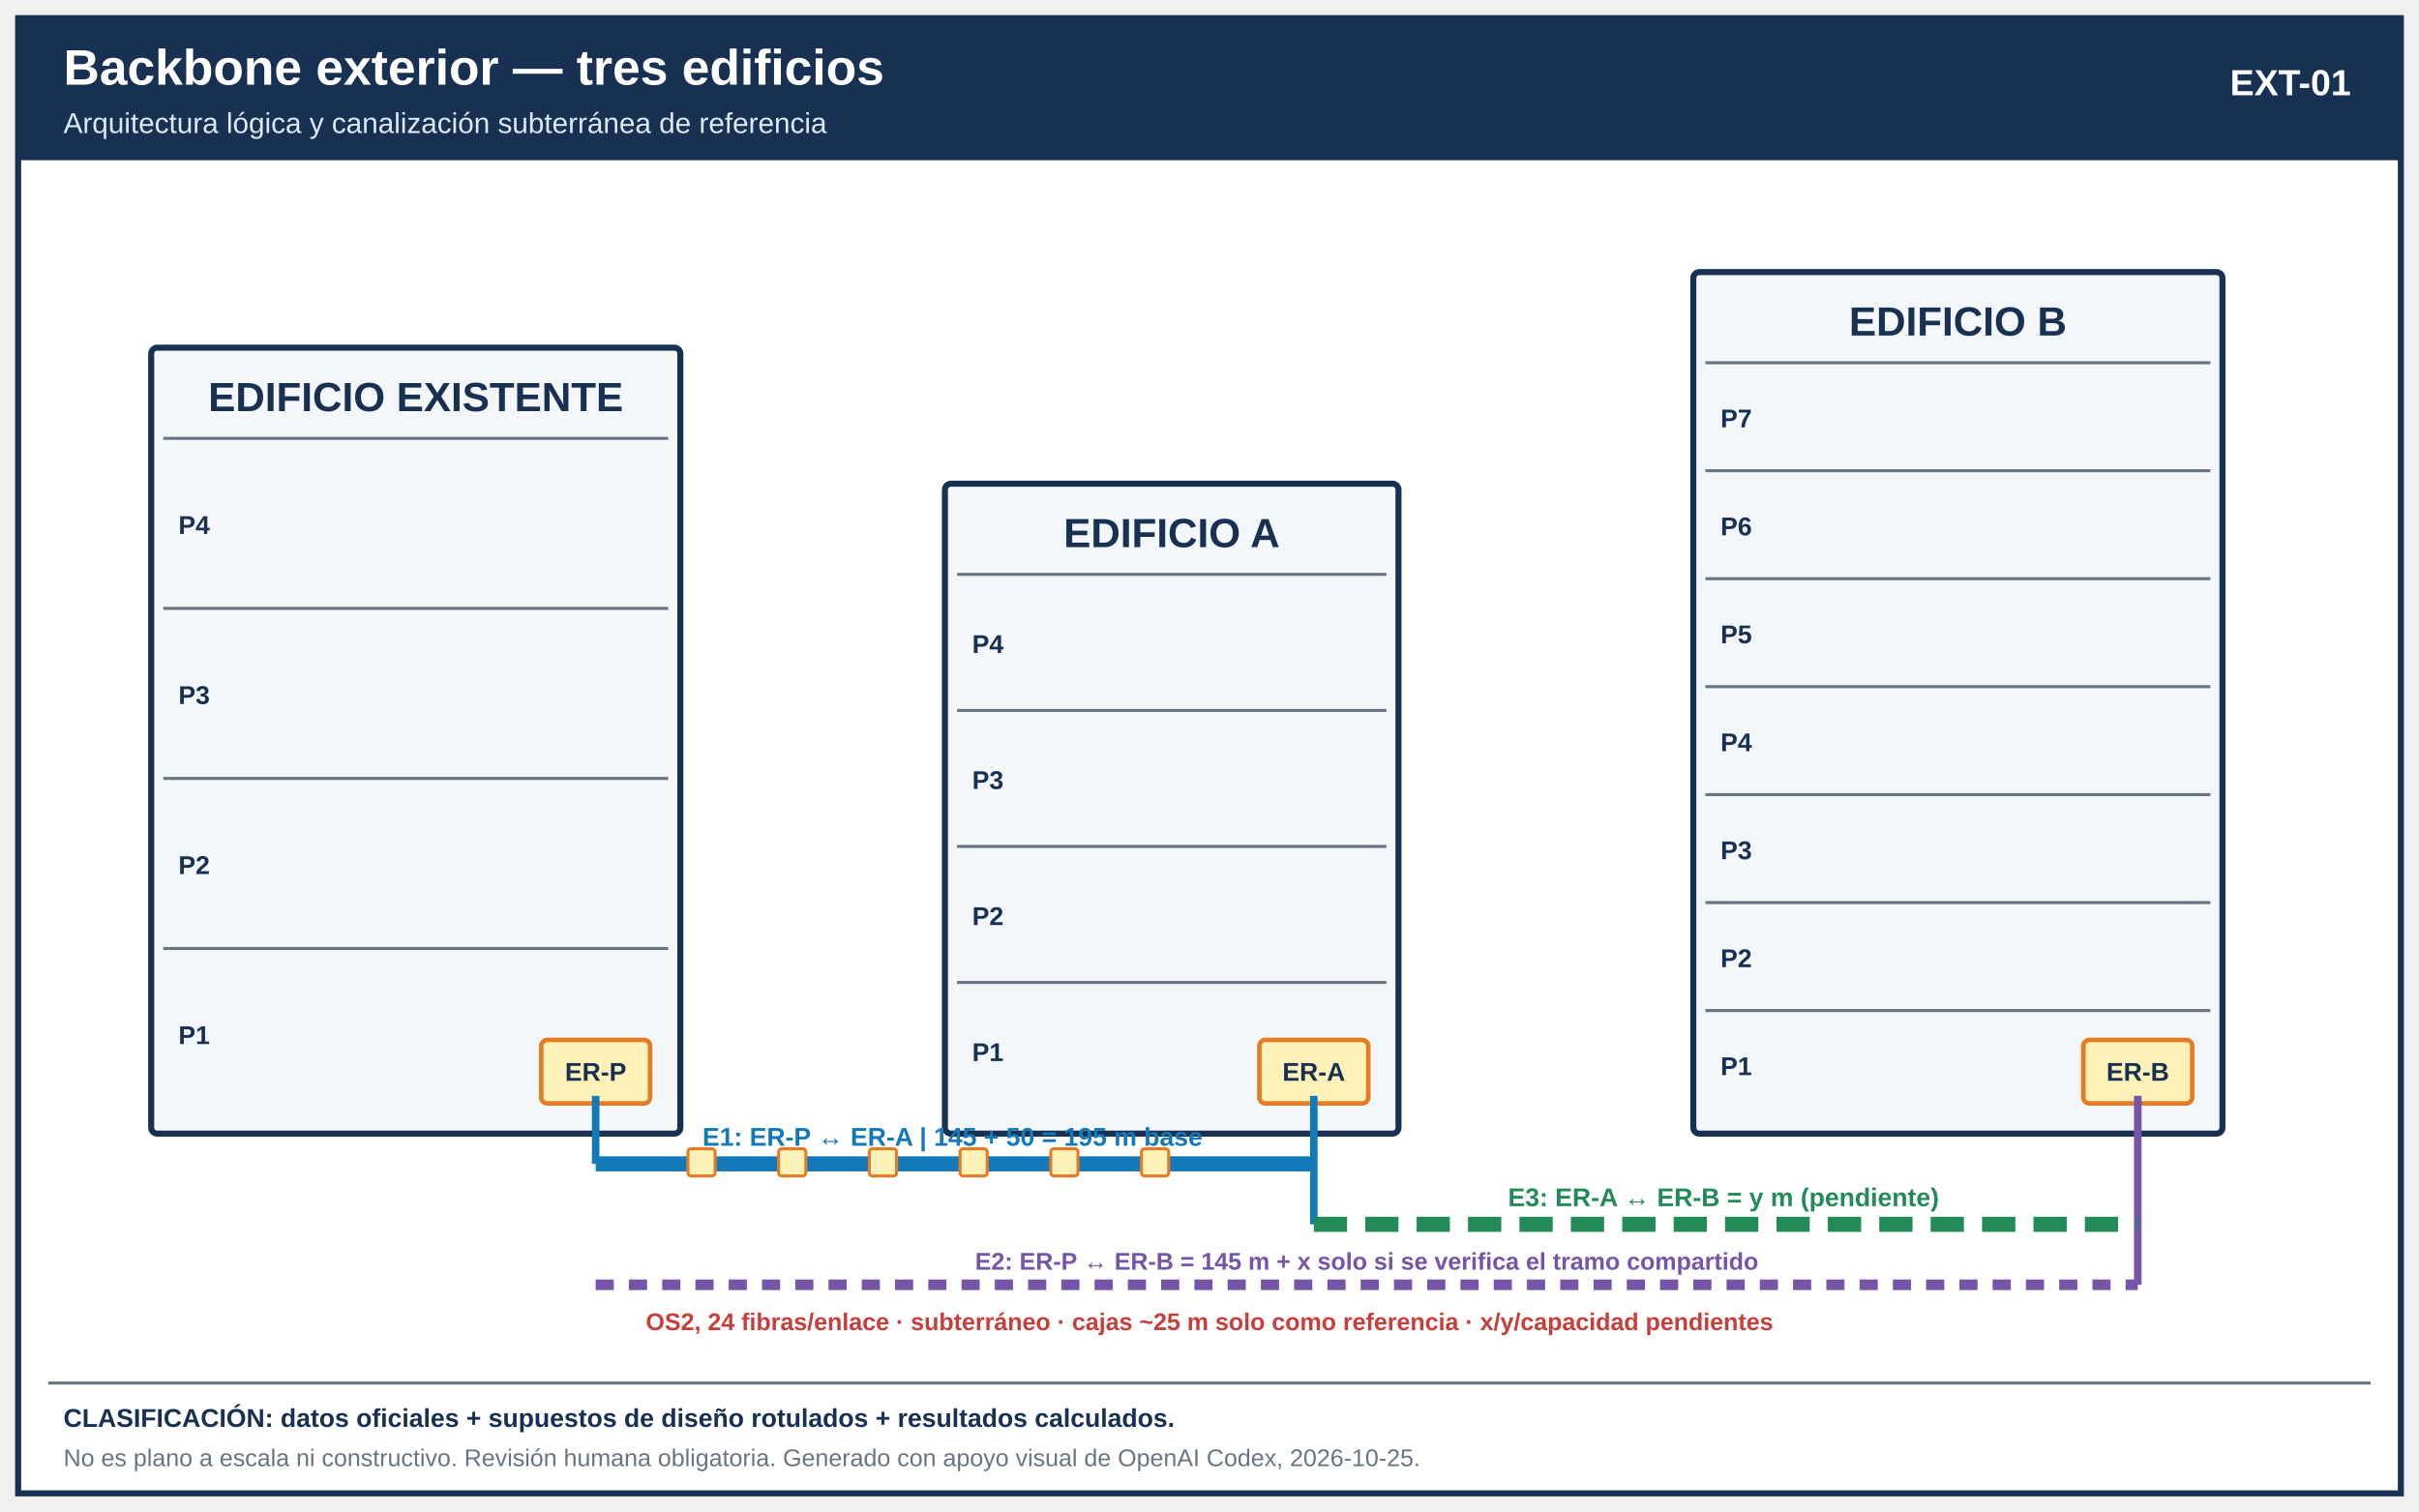
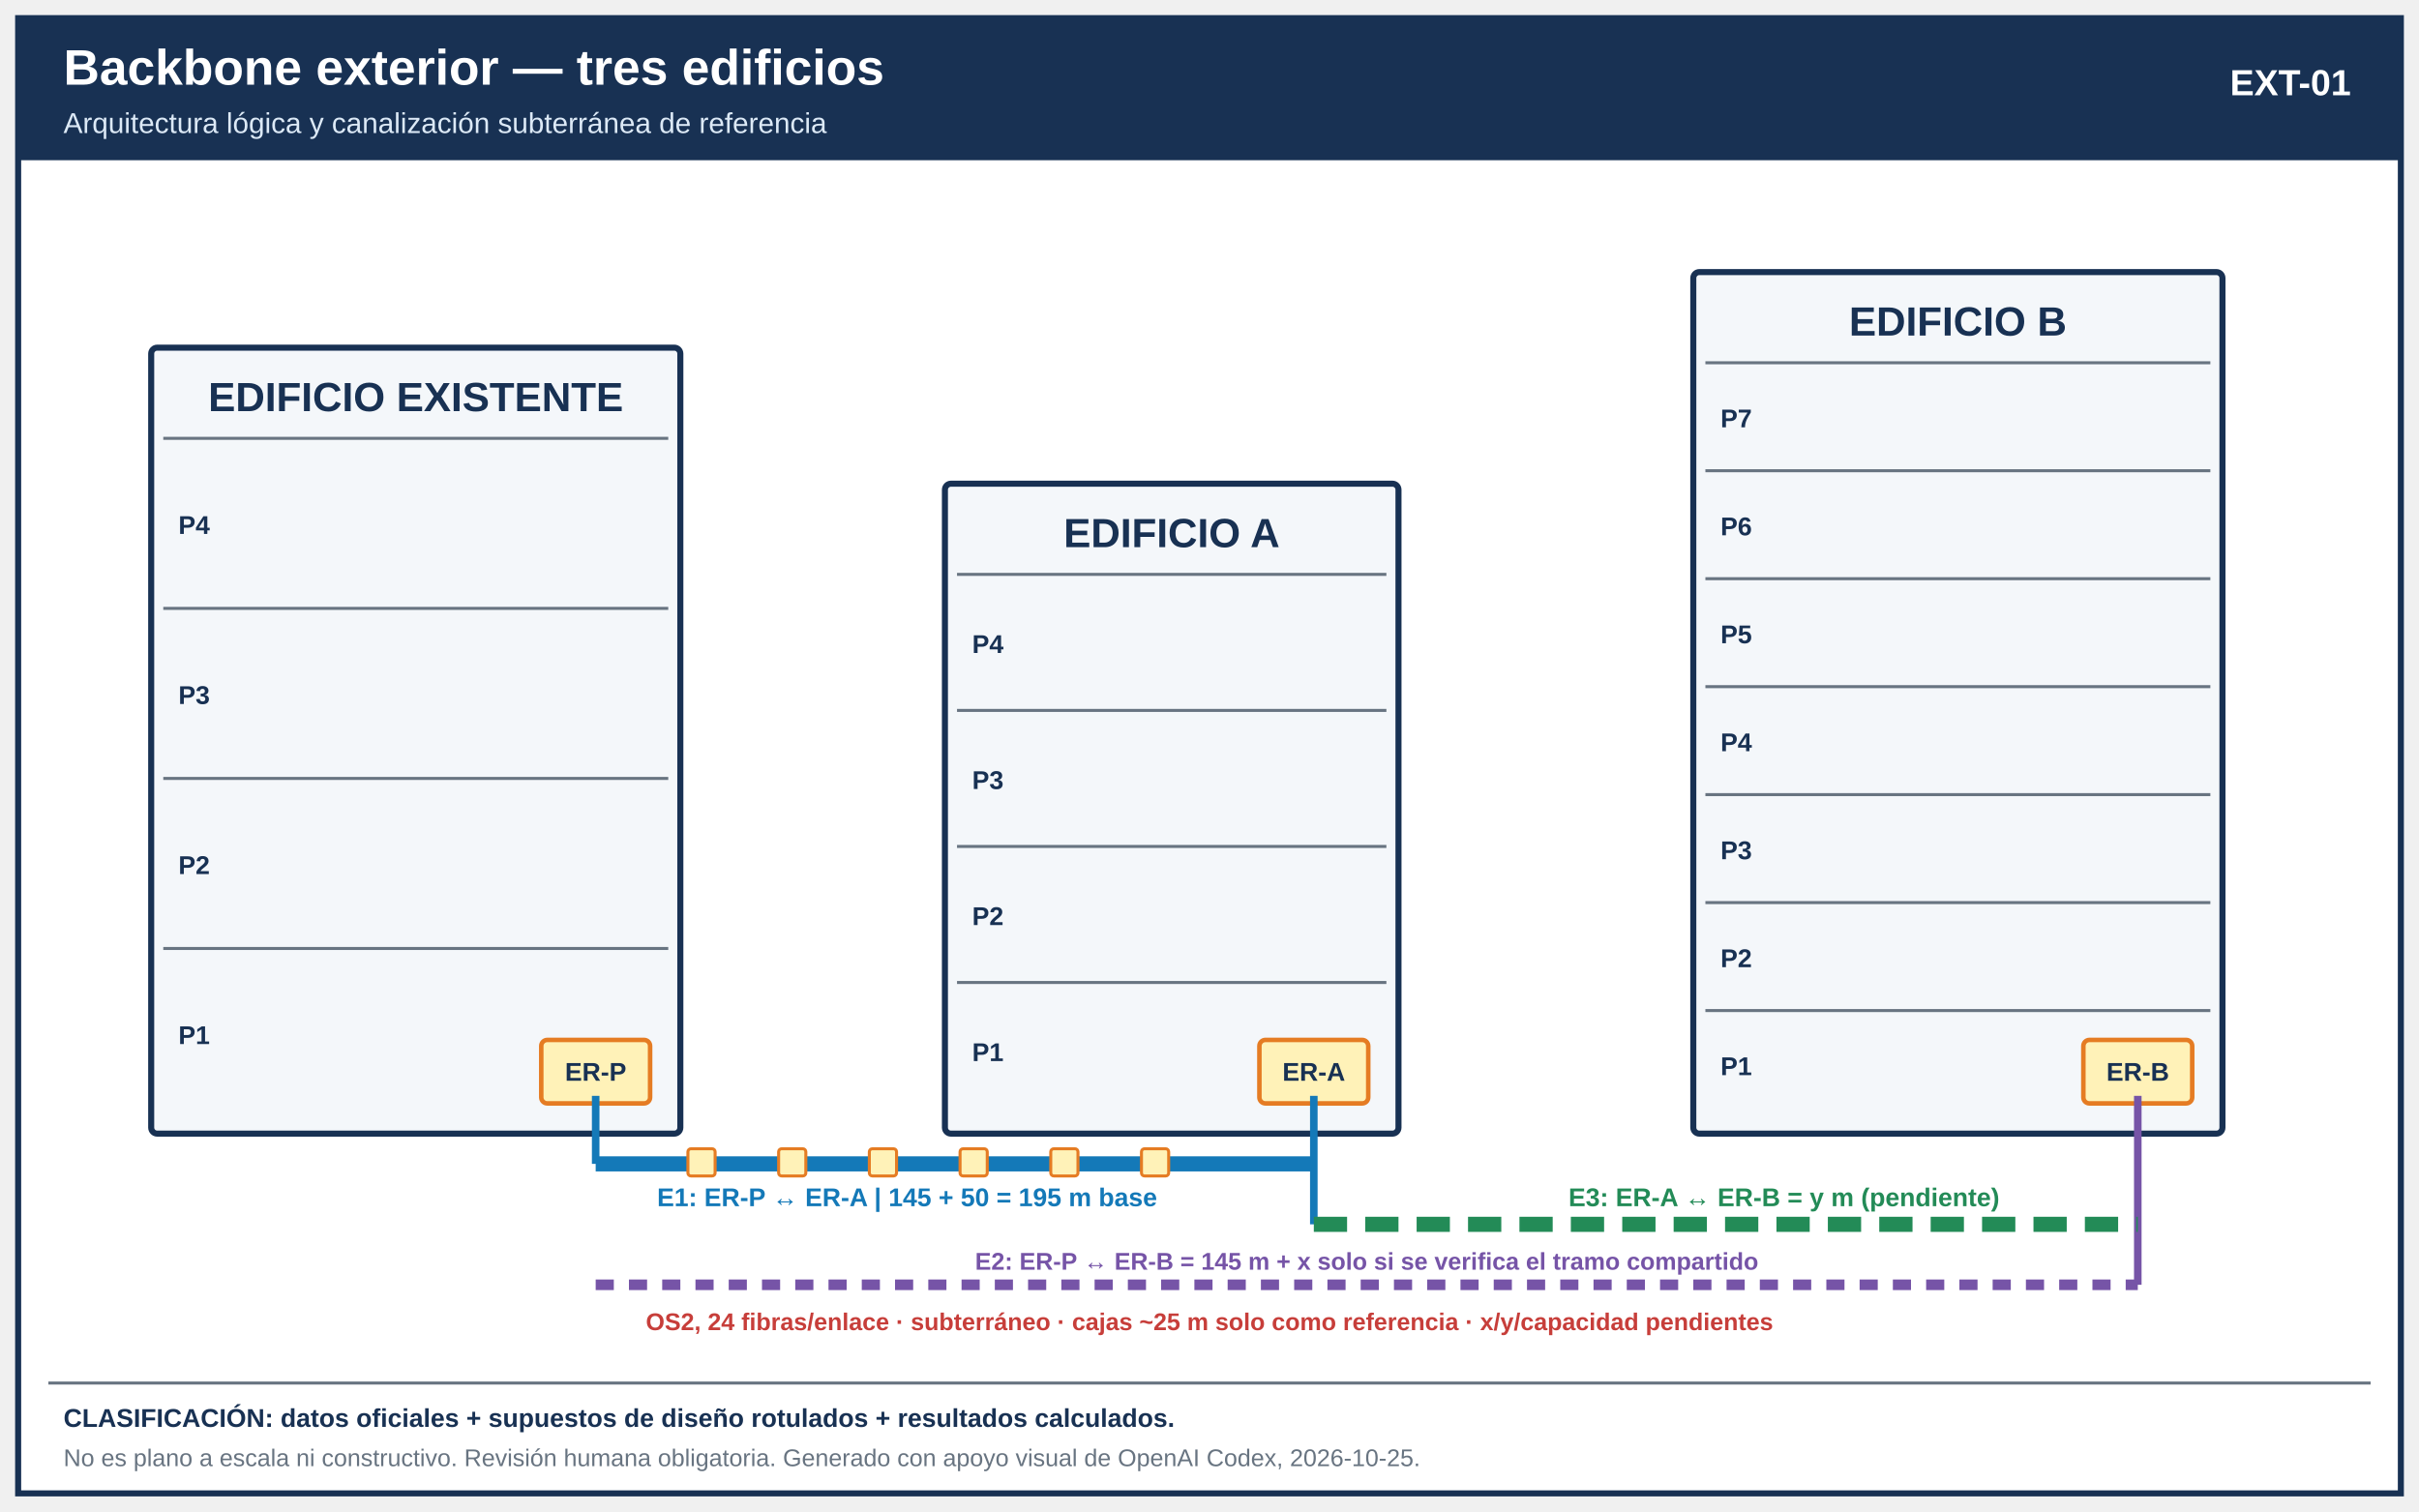
<svg xmlns="http://www.w3.org/2000/svg" width="1600" height="1000" viewBox="0 0 1600 1000">
  <defs>
    <marker id="arrow" markerWidth="10" markerHeight="10" refX="9" refY="3" orient="auto" markerUnits="strokeWidth">
      <path d="M0,0 L0,6 L9,3 z" fill="#183153" />
    </marker>
  </defs>
  <style>text{font-family:Arial,Helvetica,sans-serif}.small{font-size:18px}.tiny{font-size:15px}</style>
  <rect x="12" y="12" width="1576" height="976" rx="0" fill="white" stroke="#183153" stroke-width="4" />
  <rect x="12" y="12" width="1576" height="94" rx="0" fill="#183153" stroke="#183153" stroke-width="0" />
  <text x="42" y="56" font-size="33" font-weight="bold" text-anchor="start" fill="white">Backbone exterior — tres edificios</text>
  <text x="42" y="88" font-size="19" font-weight="normal" text-anchor="start" fill="#dce9f6">Arquitectura lógica y canalización subterránea de referencia</text>
  <text x="1555" y="63" font-size="24" font-weight="bold" text-anchor="end" fill="white">EXT-01</text>
  <rect x="100" y="230" width="350" height="520" rx="4" fill="#f4f7fa" stroke="#183153" stroke-width="4" />
  <text x="275.0" y="272" font-size="27" font-weight="bold" text-anchor="middle" fill="#183153">EDIFICIO EXISTENTE</text>
  <line x1="108" y1="290.0" x2="442" y2="290.0" stroke="#687481" stroke-width="2" fill="none" />
  <text x="118" y="353.25" font-size="17" font-weight="bold" text-anchor="start" fill="#183153">P4</text>
  <line x1="108" y1="402.5" x2="442" y2="402.5" stroke="#687481" stroke-width="2" fill="none" />
  <text x="118" y="465.75" font-size="17" font-weight="bold" text-anchor="start" fill="#183153">P3</text>
  <line x1="108" y1="515.0" x2="442" y2="515.0" stroke="#687481" stroke-width="2" fill="none" />
  <text x="118" y="578.25" font-size="17" font-weight="bold" text-anchor="start" fill="#183153">P2</text>
  <line x1="108" y1="627.5" x2="442" y2="627.5" stroke="#687481" stroke-width="2" fill="none" />
  <text x="118" y="690.75" font-size="17" font-weight="bold" text-anchor="start" fill="#183153">P1</text>
  <rect x="358" y="688" width="72" height="42" rx="4" fill="#fff2b8" stroke="#e57c23" stroke-width="3" />
  <text x="394" y="715" font-size="17" font-weight="bold" text-anchor="middle" fill="#183153">ER-P</text>
  <rect x="625" y="320" width="300" height="430" rx="4" fill="#f4f7fa" stroke="#183153" stroke-width="4" />
  <text x="775.0" y="362" font-size="27" font-weight="bold" text-anchor="middle" fill="#183153">EDIFICIO A</text>
  <line x1="633" y1="380.0" x2="917" y2="380.0" stroke="#687481" stroke-width="2" fill="none" />
  <text x="643" y="432.0" font-size="17" font-weight="bold" text-anchor="start" fill="#183153">P4</text>
  <line x1="633" y1="470.0" x2="917" y2="470.0" stroke="#687481" stroke-width="2" fill="none" />
  <text x="643" y="522.0" font-size="17" font-weight="bold" text-anchor="start" fill="#183153">P3</text>
  <line x1="633" y1="560.0" x2="917" y2="560.0" stroke="#687481" stroke-width="2" fill="none" />
  <text x="643" y="612.0" font-size="17" font-weight="bold" text-anchor="start" fill="#183153">P2</text>
  <line x1="633" y1="650.0" x2="917" y2="650.0" stroke="#687481" stroke-width="2" fill="none" />
  <text x="643" y="702.0" font-size="17" font-weight="bold" text-anchor="start" fill="#183153">P1</text>
  <rect x="833" y="688" width="72" height="42" rx="4" fill="#fff2b8" stroke="#e57c23" stroke-width="3" />
  <text x="869" y="715" font-size="17" font-weight="bold" text-anchor="middle" fill="#183153">ER-A</text>
  <rect x="1120" y="180" width="350" height="570" rx="4" fill="#f4f7fa" stroke="#183153" stroke-width="4" />
  <text x="1295.0" y="222" font-size="27" font-weight="bold" text-anchor="middle" fill="#183153">EDIFICIO B</text>
  <line x1="1128" y1="240.0" x2="1462" y2="240.0" stroke="#687481" stroke-width="2" fill="none" />
  <text x="1138" y="282.714" font-size="17" font-weight="bold" text-anchor="start" fill="#183153">P7</text>
  <line x1="1128" y1="311.429" x2="1462" y2="311.429" stroke="#687481" stroke-width="2" fill="none" />
  <text x="1138" y="354.143" font-size="17" font-weight="bold" text-anchor="start" fill="#183153">P6</text>
  <line x1="1128" y1="382.857" x2="1462" y2="382.857" stroke="#687481" stroke-width="2" fill="none" />
  <text x="1138" y="425.571" font-size="17" font-weight="bold" text-anchor="start" fill="#183153">P5</text>
  <line x1="1128" y1="454.286" x2="1462" y2="454.286" stroke="#687481" stroke-width="2" fill="none" />
  <text x="1138" y="497.0" font-size="17" font-weight="bold" text-anchor="start" fill="#183153">P4</text>
  <line x1="1128" y1="525.714" x2="1462" y2="525.714" stroke="#687481" stroke-width="2" fill="none" />
  <text x="1138" y="568.429" font-size="17" font-weight="bold" text-anchor="start" fill="#183153">P3</text>
  <line x1="1128" y1="597.143" x2="1462" y2="597.143" stroke="#687481" stroke-width="2" fill="none" />
  <text x="1138" y="639.857" font-size="17" font-weight="bold" text-anchor="start" fill="#183153">P2</text>
  <line x1="1128" y1="668.571" x2="1462" y2="668.571" stroke="#687481" stroke-width="2" fill="none" />
  <text x="1138" y="711.286" font-size="17" font-weight="bold" text-anchor="start" fill="#183153">P1</text>
  <rect x="1378" y="688" width="72" height="42" rx="4" fill="#fff2b8" stroke="#e57c23" stroke-width="3" />
  <text x="1414" y="715" font-size="17" font-weight="bold" text-anchor="middle" fill="#183153">ER-B</text>
  <line x1="394" y1="725" x2="394" y2="770" stroke="#1479b8" stroke-width="5" fill="none" />
  <line x1="869" y1="725" x2="869" y2="810" stroke="#1479b8" stroke-width="5" fill="none" />
  <line x1="1414" y1="725" x2="1414" y2="850" stroke="#7654a7" stroke-width="5" fill="none" />
  <line x1="394" y1="770" x2="869" y2="770" stroke="#1479b8" stroke-width="10" fill="none" />
  <line x1="869" y1="810" x2="1414" y2="810" stroke="#238b57" stroke-width="10" fill="none" stroke-dasharray="22 12" />
  <line x1="394" y1="850" x2="1414" y2="850" stroke="#7654a7" stroke-width="7" fill="none" stroke-dasharray="12 10" />
-   <text x="630" y="758" font-size="17" font-weight="bold" text-anchor="middle" fill="#1479b8">E1: ER-P ↔ ER-A | 145 + 50 = 195 m base</text>
-   <text x="1140" y="798" font-size="17" font-weight="bold" text-anchor="middle" fill="#238b57">E3: ER-A ↔ ER-B = y m (pendiente)</text>
+   <text x="600" y="798" font-size="17" font-weight="bold" text-anchor="middle" fill="#1479b8">E1: ER-P ↔ ER-A | 145 + 50 = 195 m base</text>
+   <text x="1180" y="798" font-size="17" font-weight="bold" text-anchor="middle" fill="#238b57">E3: ER-A ↔ ER-B = y m (pendiente)</text>
  <text x="904" y="840" font-size="16" font-weight="bold" text-anchor="middle" fill="#7654a7">E2: ER-P ↔ ER-B = 145 m + x solo si se verifica el tramo compartido</text>
  <rect x="455" y="760" width="18" height="18" rx="2" fill="#fff2b8" stroke="#e57c23" stroke-width="2" />
  <rect x="515" y="760" width="18" height="18" rx="2" fill="#fff2b8" stroke="#e57c23" stroke-width="2" />
  <rect x="575" y="760" width="18" height="18" rx="2" fill="#fff2b8" stroke="#e57c23" stroke-width="2" />
  <rect x="635" y="760" width="18" height="18" rx="2" fill="#fff2b8" stroke="#e57c23" stroke-width="2" />
  <rect x="695" y="760" width="18" height="18" rx="2" fill="#fff2b8" stroke="#e57c23" stroke-width="2" />
  <rect x="755" y="760" width="18" height="18" rx="2" fill="#fff2b8" stroke="#e57c23" stroke-width="2" />
  <text x="800" y="880" font-size="16" font-weight="bold" text-anchor="middle" fill="#c73e3a">OS2, 24 fibras/enlace · subterráneo · cajas ~25 m solo como referencia · x/y/capacidad pendientes</text>
  <line x1="32" y1="915" x2="1568" y2="915" stroke="#687481" stroke-width="2" fill="none" />
  <text x="42" y="944" font-size="17" font-weight="bold" text-anchor="start" fill="#183153">CLASIFICACIÓN: datos oficiales + supuestos de diseño rotulados + resultados calculados.</text>
  <text x="42" y="970" font-size="16" font-weight="normal" text-anchor="start" fill="#687481">No es plano a escala ni constructivo. Revisión humana obligatoria. Generado con apoyo visual de OpenAI Codex, 2026-10-25.</text>
</svg>
